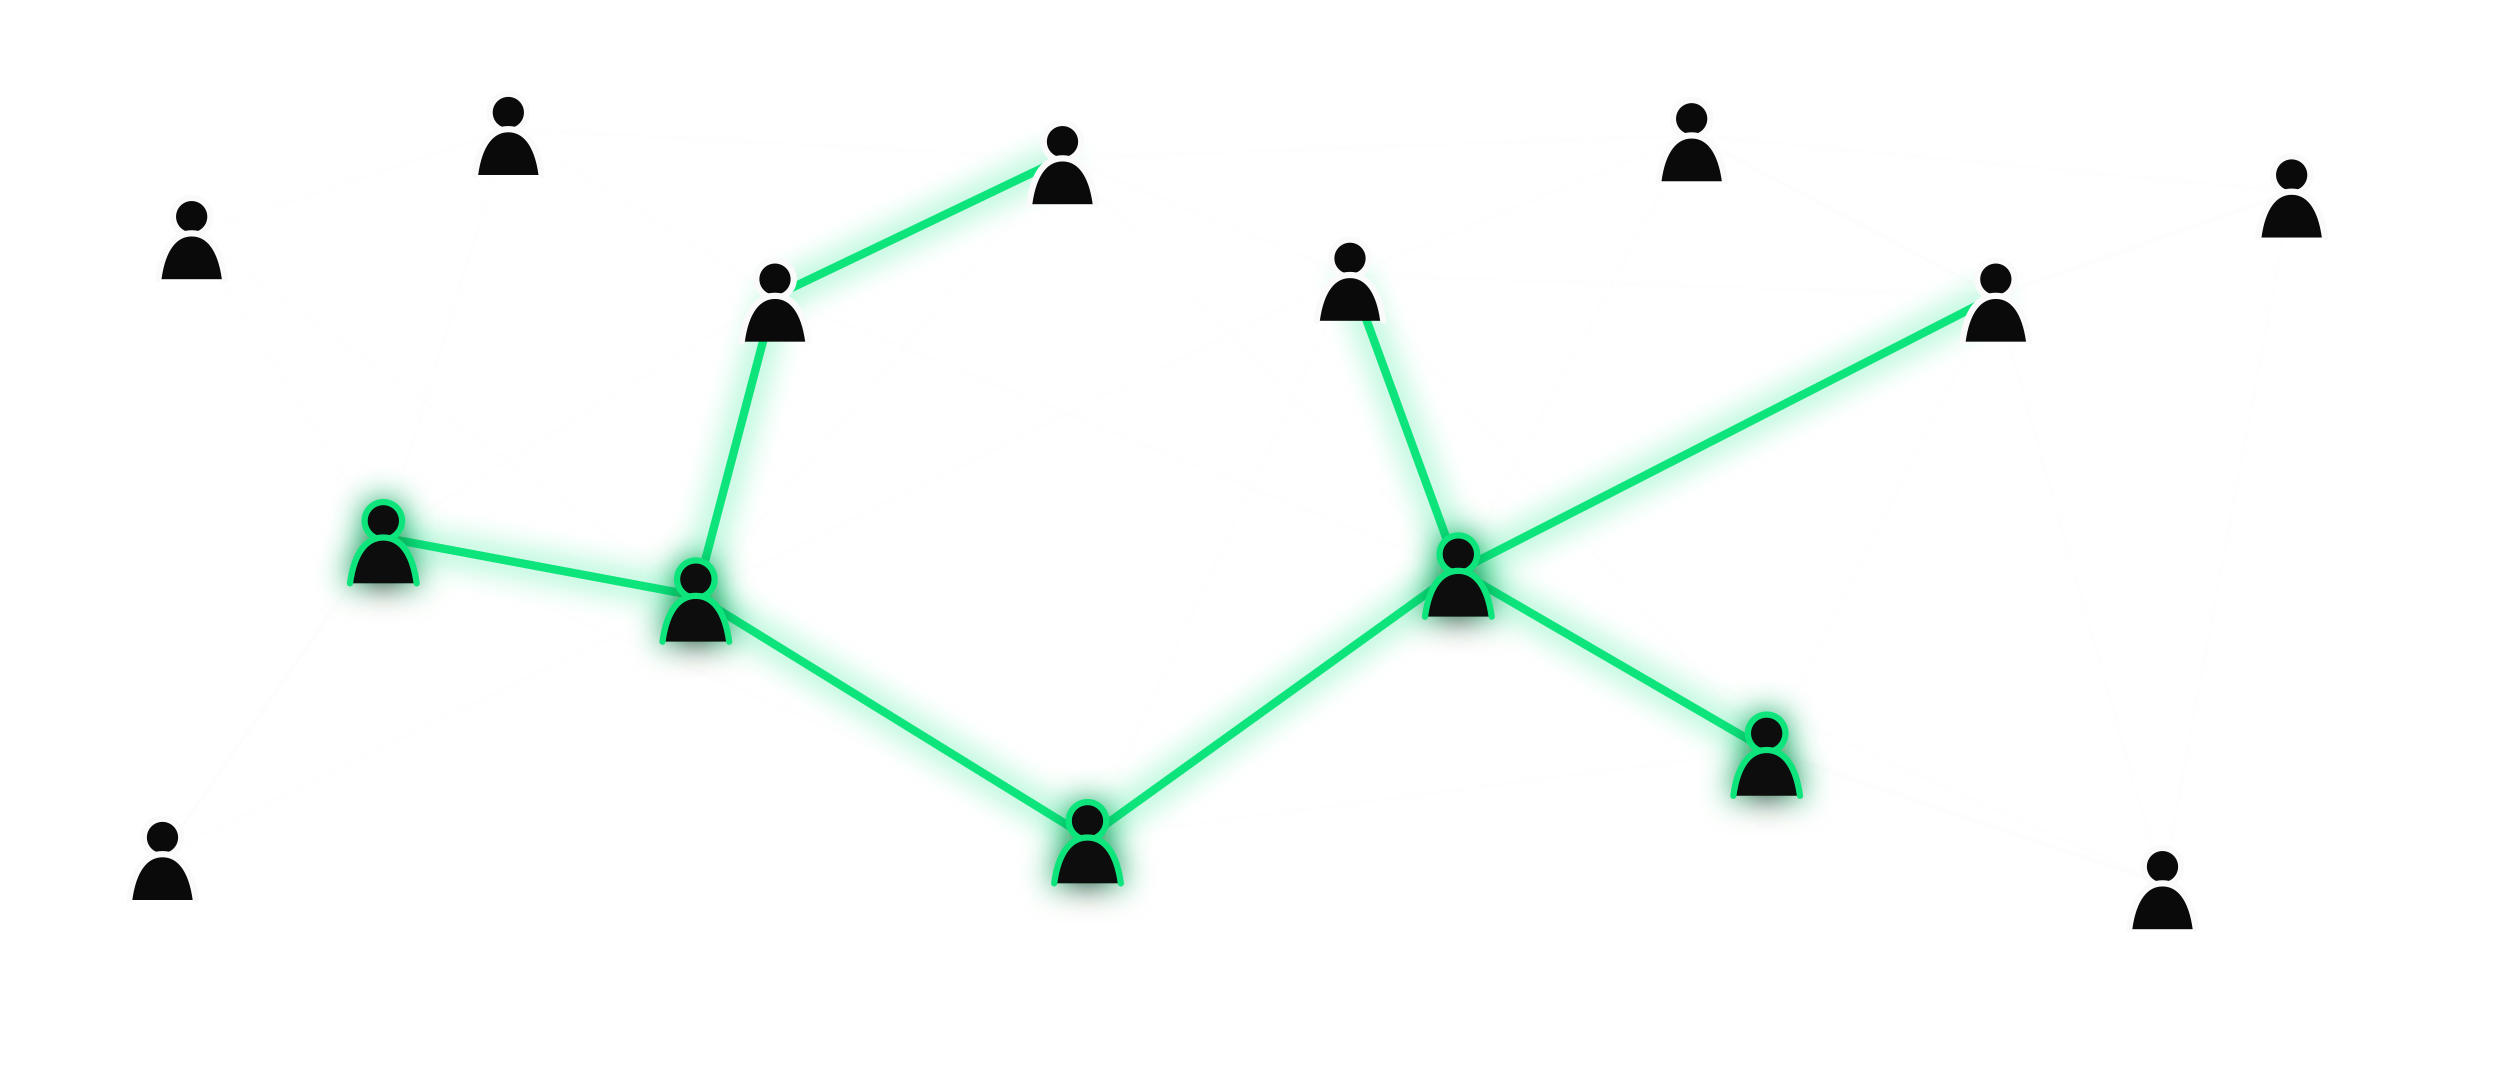
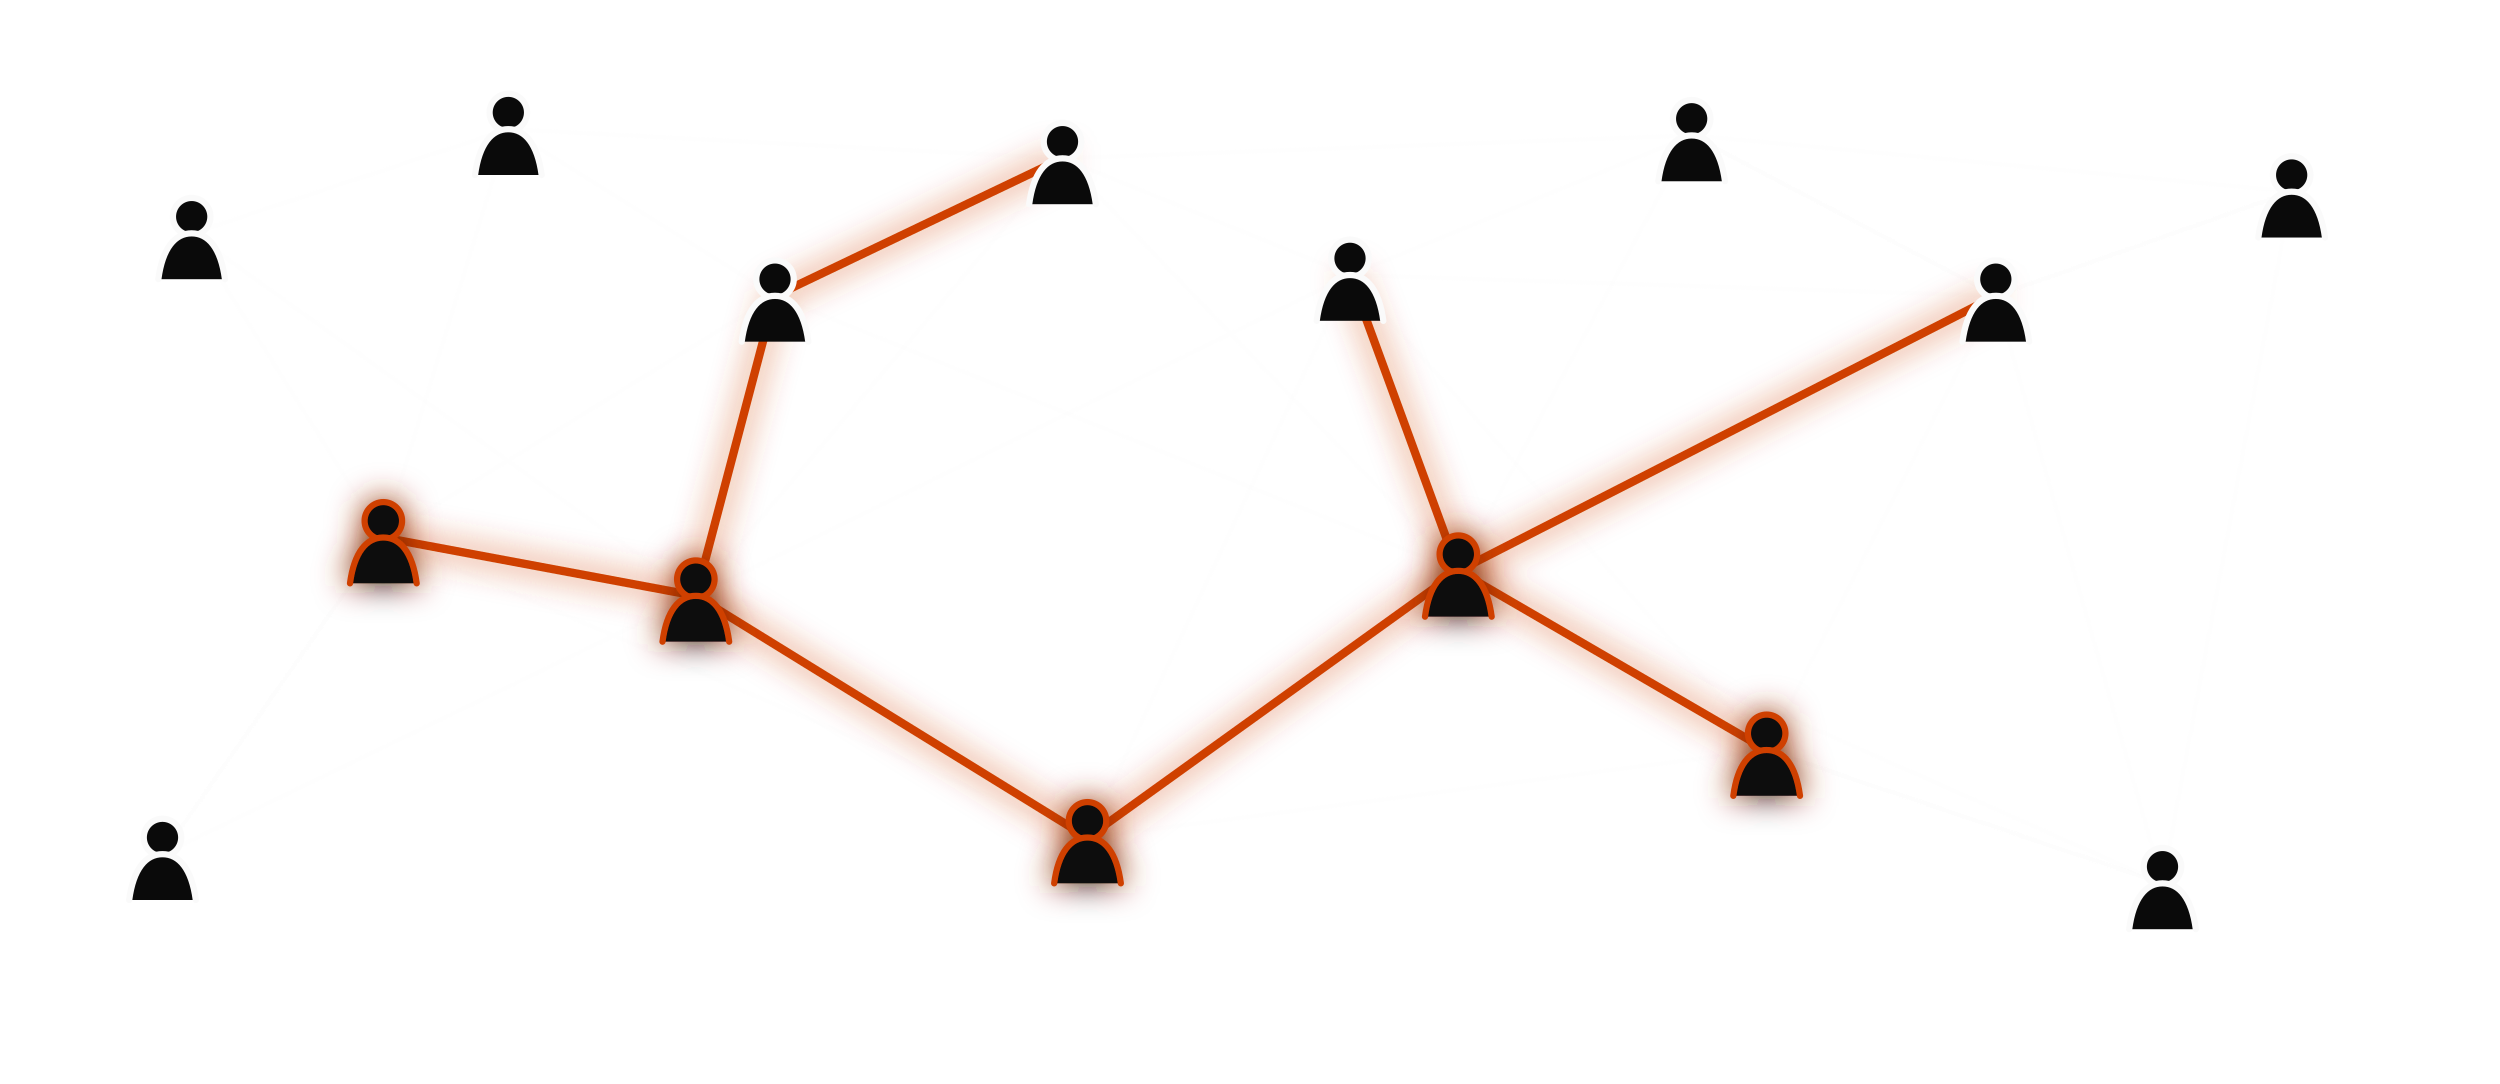
<svg xmlns="http://www.w3.org/2000/svg" viewBox="0 0 1200 520" role="img" aria-labelledby="title desc">
  <defs>
    <filter id="glow" x="-80%" y="-80%" width="260%" height="260%">
      <feGaussianBlur stdDeviation="8" result="blur" />
      <feMerge>
        <feMergeNode in="blur" />
        <feMergeNode in="SourceGraphic" />
      </feMerge>
    </filter>
    <g id="person">
      <circle cy="-8" r="9" fill="#0a0a0a" stroke="currentColor" stroke-width="3" />
      <path d="M-16 22c2-15 8-22 16-22s14 7 16 22" fill="#0a0a0a" stroke="currentColor" stroke-width="3" stroke-linecap="round" />
    </g>
  </defs>
  <g fill="none" stroke="#fafafa" stroke-opacity=".17" stroke-width="2">
    <path d="M92 112 244 62 372 142 510 76 648 132 812 65 958 142 1100 92" />
    <path d="M92 112 184 258 78 410M244 62 184 258 334 286 372 142M510 76 334 286 522 402 648 132M648 132 700 274 812 65 958 142M700 274 848 360 958 142 1100 92M848 360 1038 424 1100 92" />
    <path d="M78 410 184 258 334 286 522 402 700 274 848 360 1038 424" />
    <path d="M92 112 334 286M244 62 510 76M184 258 372 142M334 286 648 132M510 76 700 274M522 402 848 360M648 132 848 360M700 274 958 142M812 65 1100 92M958 142 1038 424" />
    <path d="M78 410 334 286M184 258 522 402M372 142 700 274M510 76 812 65M648 132 958 142M700 274 1038 424" />
  </g>
-   <g fill="none" stroke="#09e57b" stroke-width="4" stroke-linecap="round" filter="url(#glow)">
+   <g fill="none" stroke="#CF3F02" stroke-width="4" stroke-linecap="round" filter="url(#glow)">
    <path d="M184 258 334 286 372 142 510 76" />
    <path d="M334 286 522 402 700 274 848 360" />
    <path d="M648 132 700 274 958 142" />
  </g>
  <g color="#fafafa">
    <use href="#person" transform="translate(92 112)" />
    <use href="#person" transform="translate(244 62)" />
    <use href="#person" transform="translate(372 142)" />
    <use href="#person" transform="translate(510 76)" />
    <use href="#person" transform="translate(648 132)" />
    <use href="#person" transform="translate(812 65)" />
    <use href="#person" transform="translate(958 142)" />
    <use href="#person" transform="translate(1100 92)" />
    <use href="#person" transform="translate(78 410)" />
    <use href="#person" transform="translate(1038 424)" />
  </g>
-   <g color="#09e57b" filter="url(#glow)">
+   <g color="#CF3F02" filter="url(#glow)">
    <use href="#person" transform="translate(184 258)" />
    <use href="#person" transform="translate(334 286)" />
    <use href="#person" transform="translate(522 402)" />
    <use href="#person" transform="translate(700 274)" />
    <use href="#person" transform="translate(848 360)" />
  </g>
</svg>
